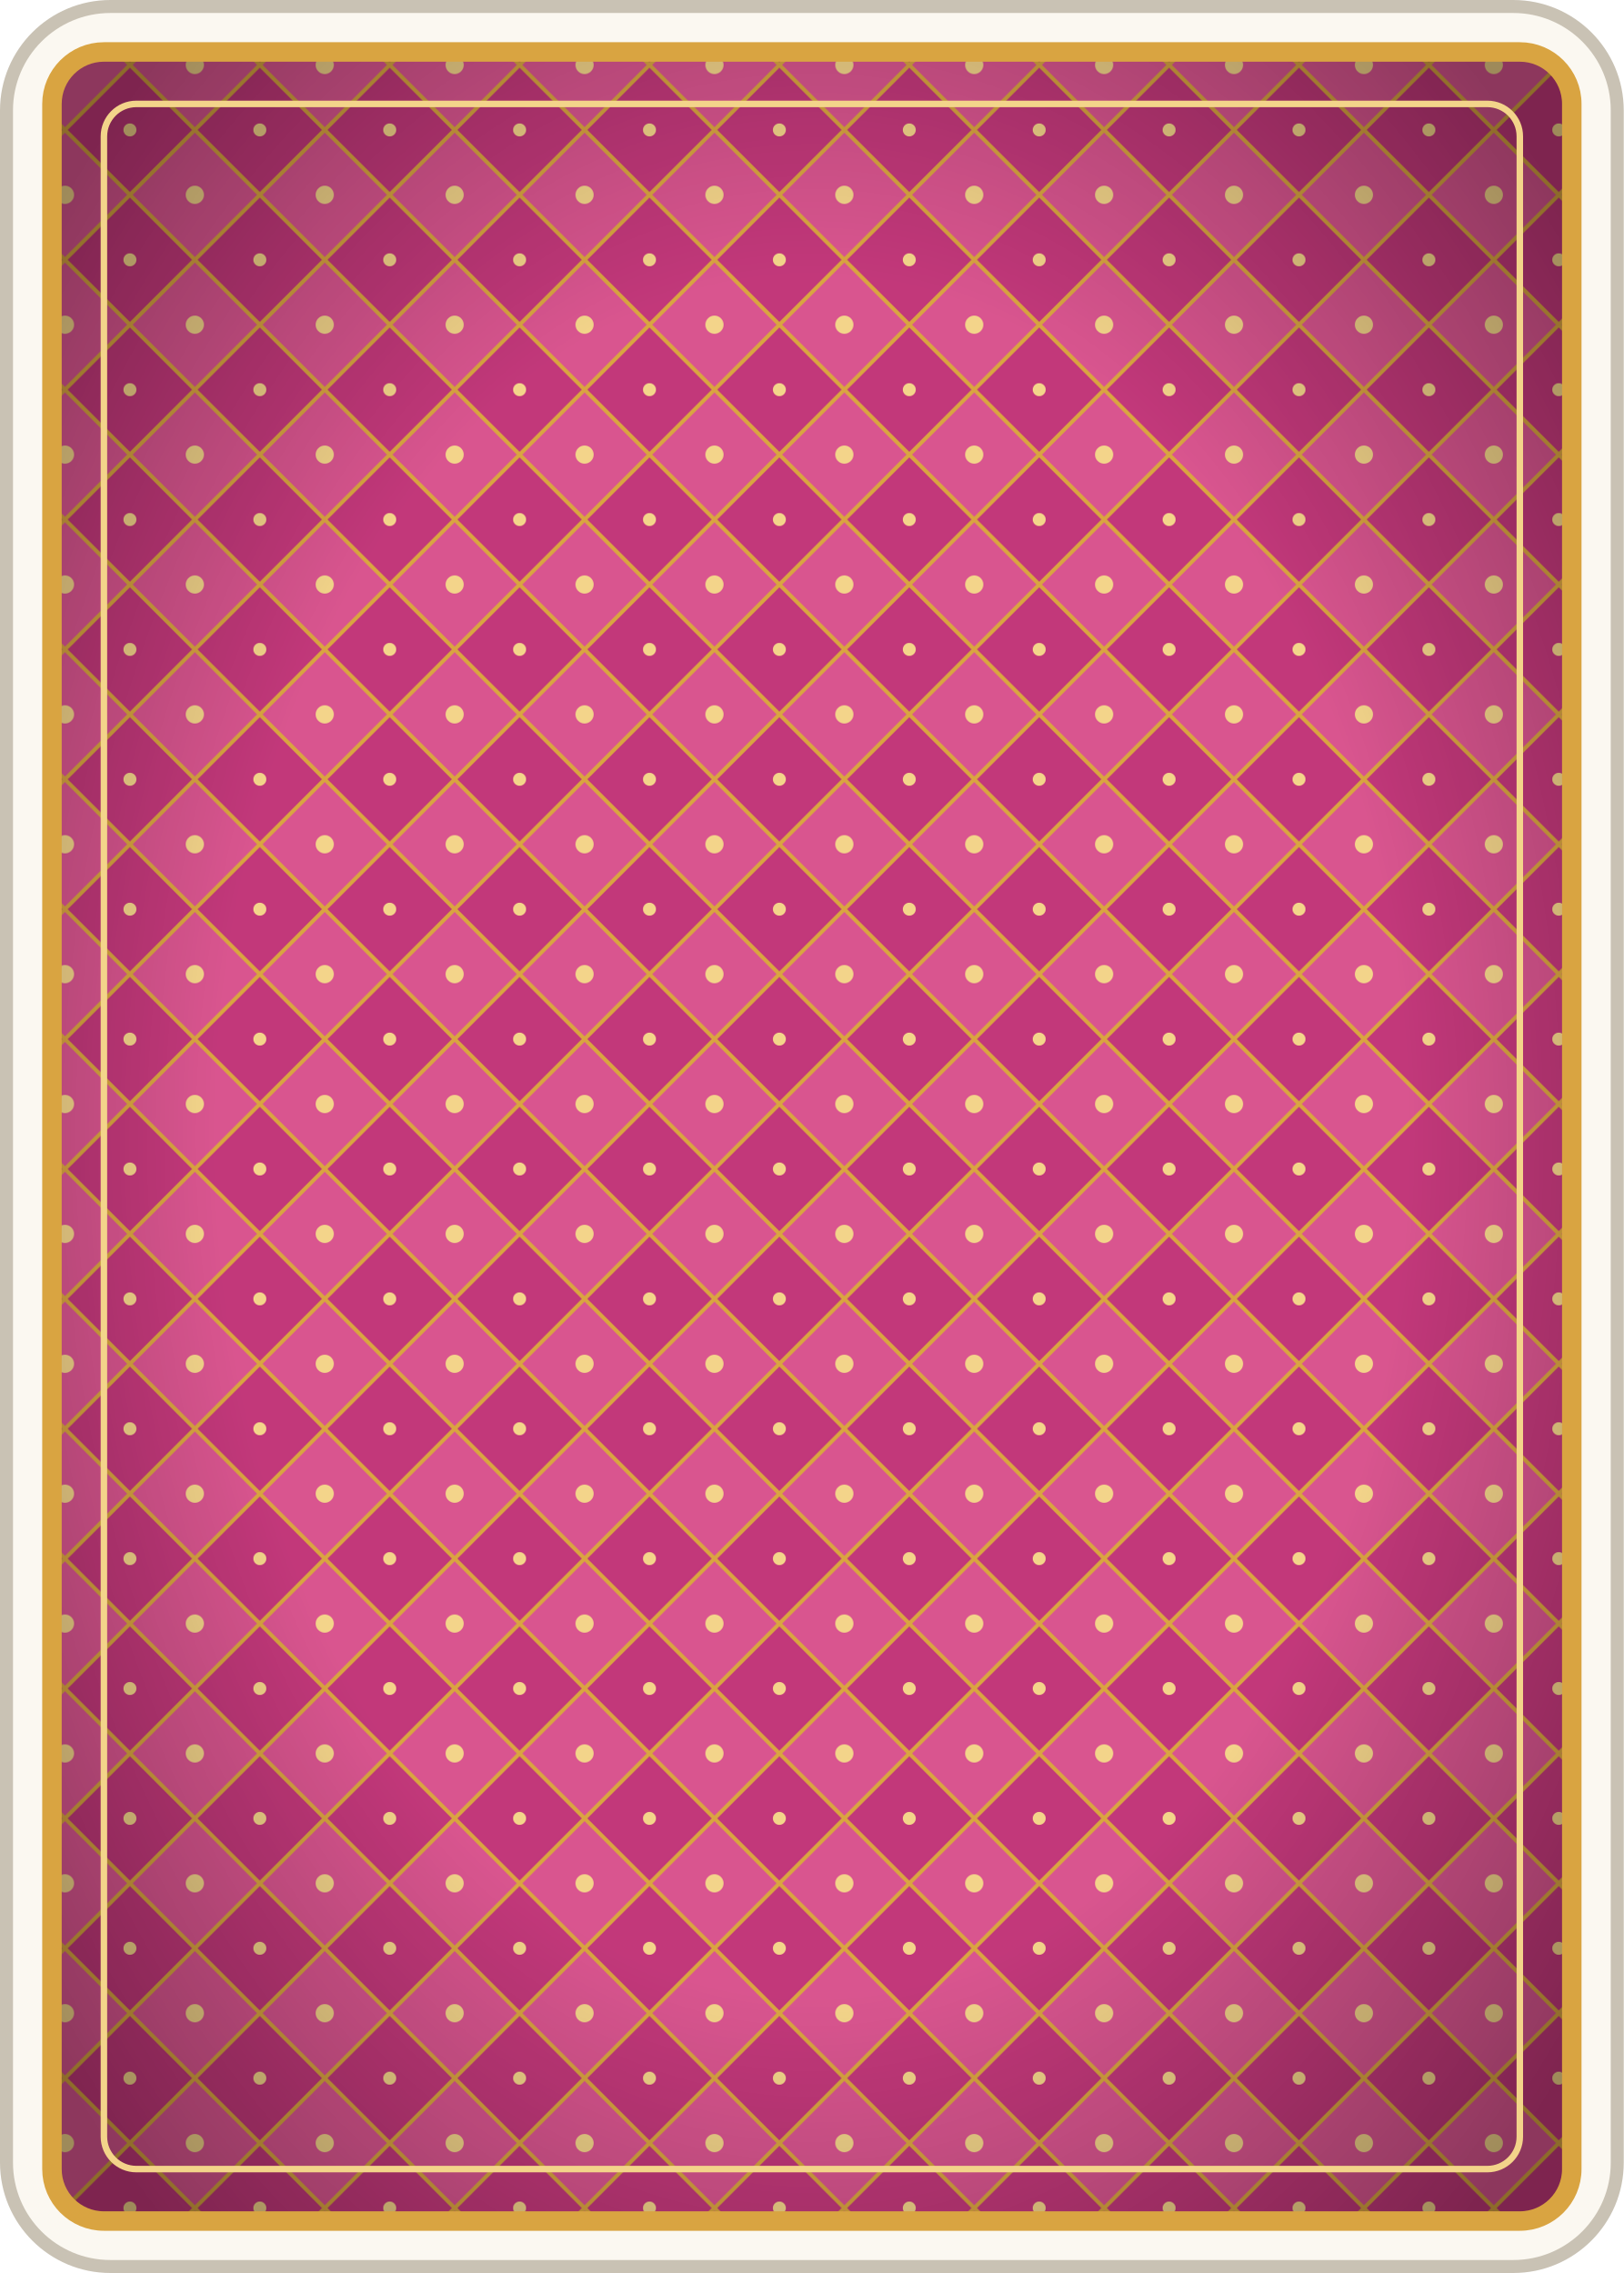
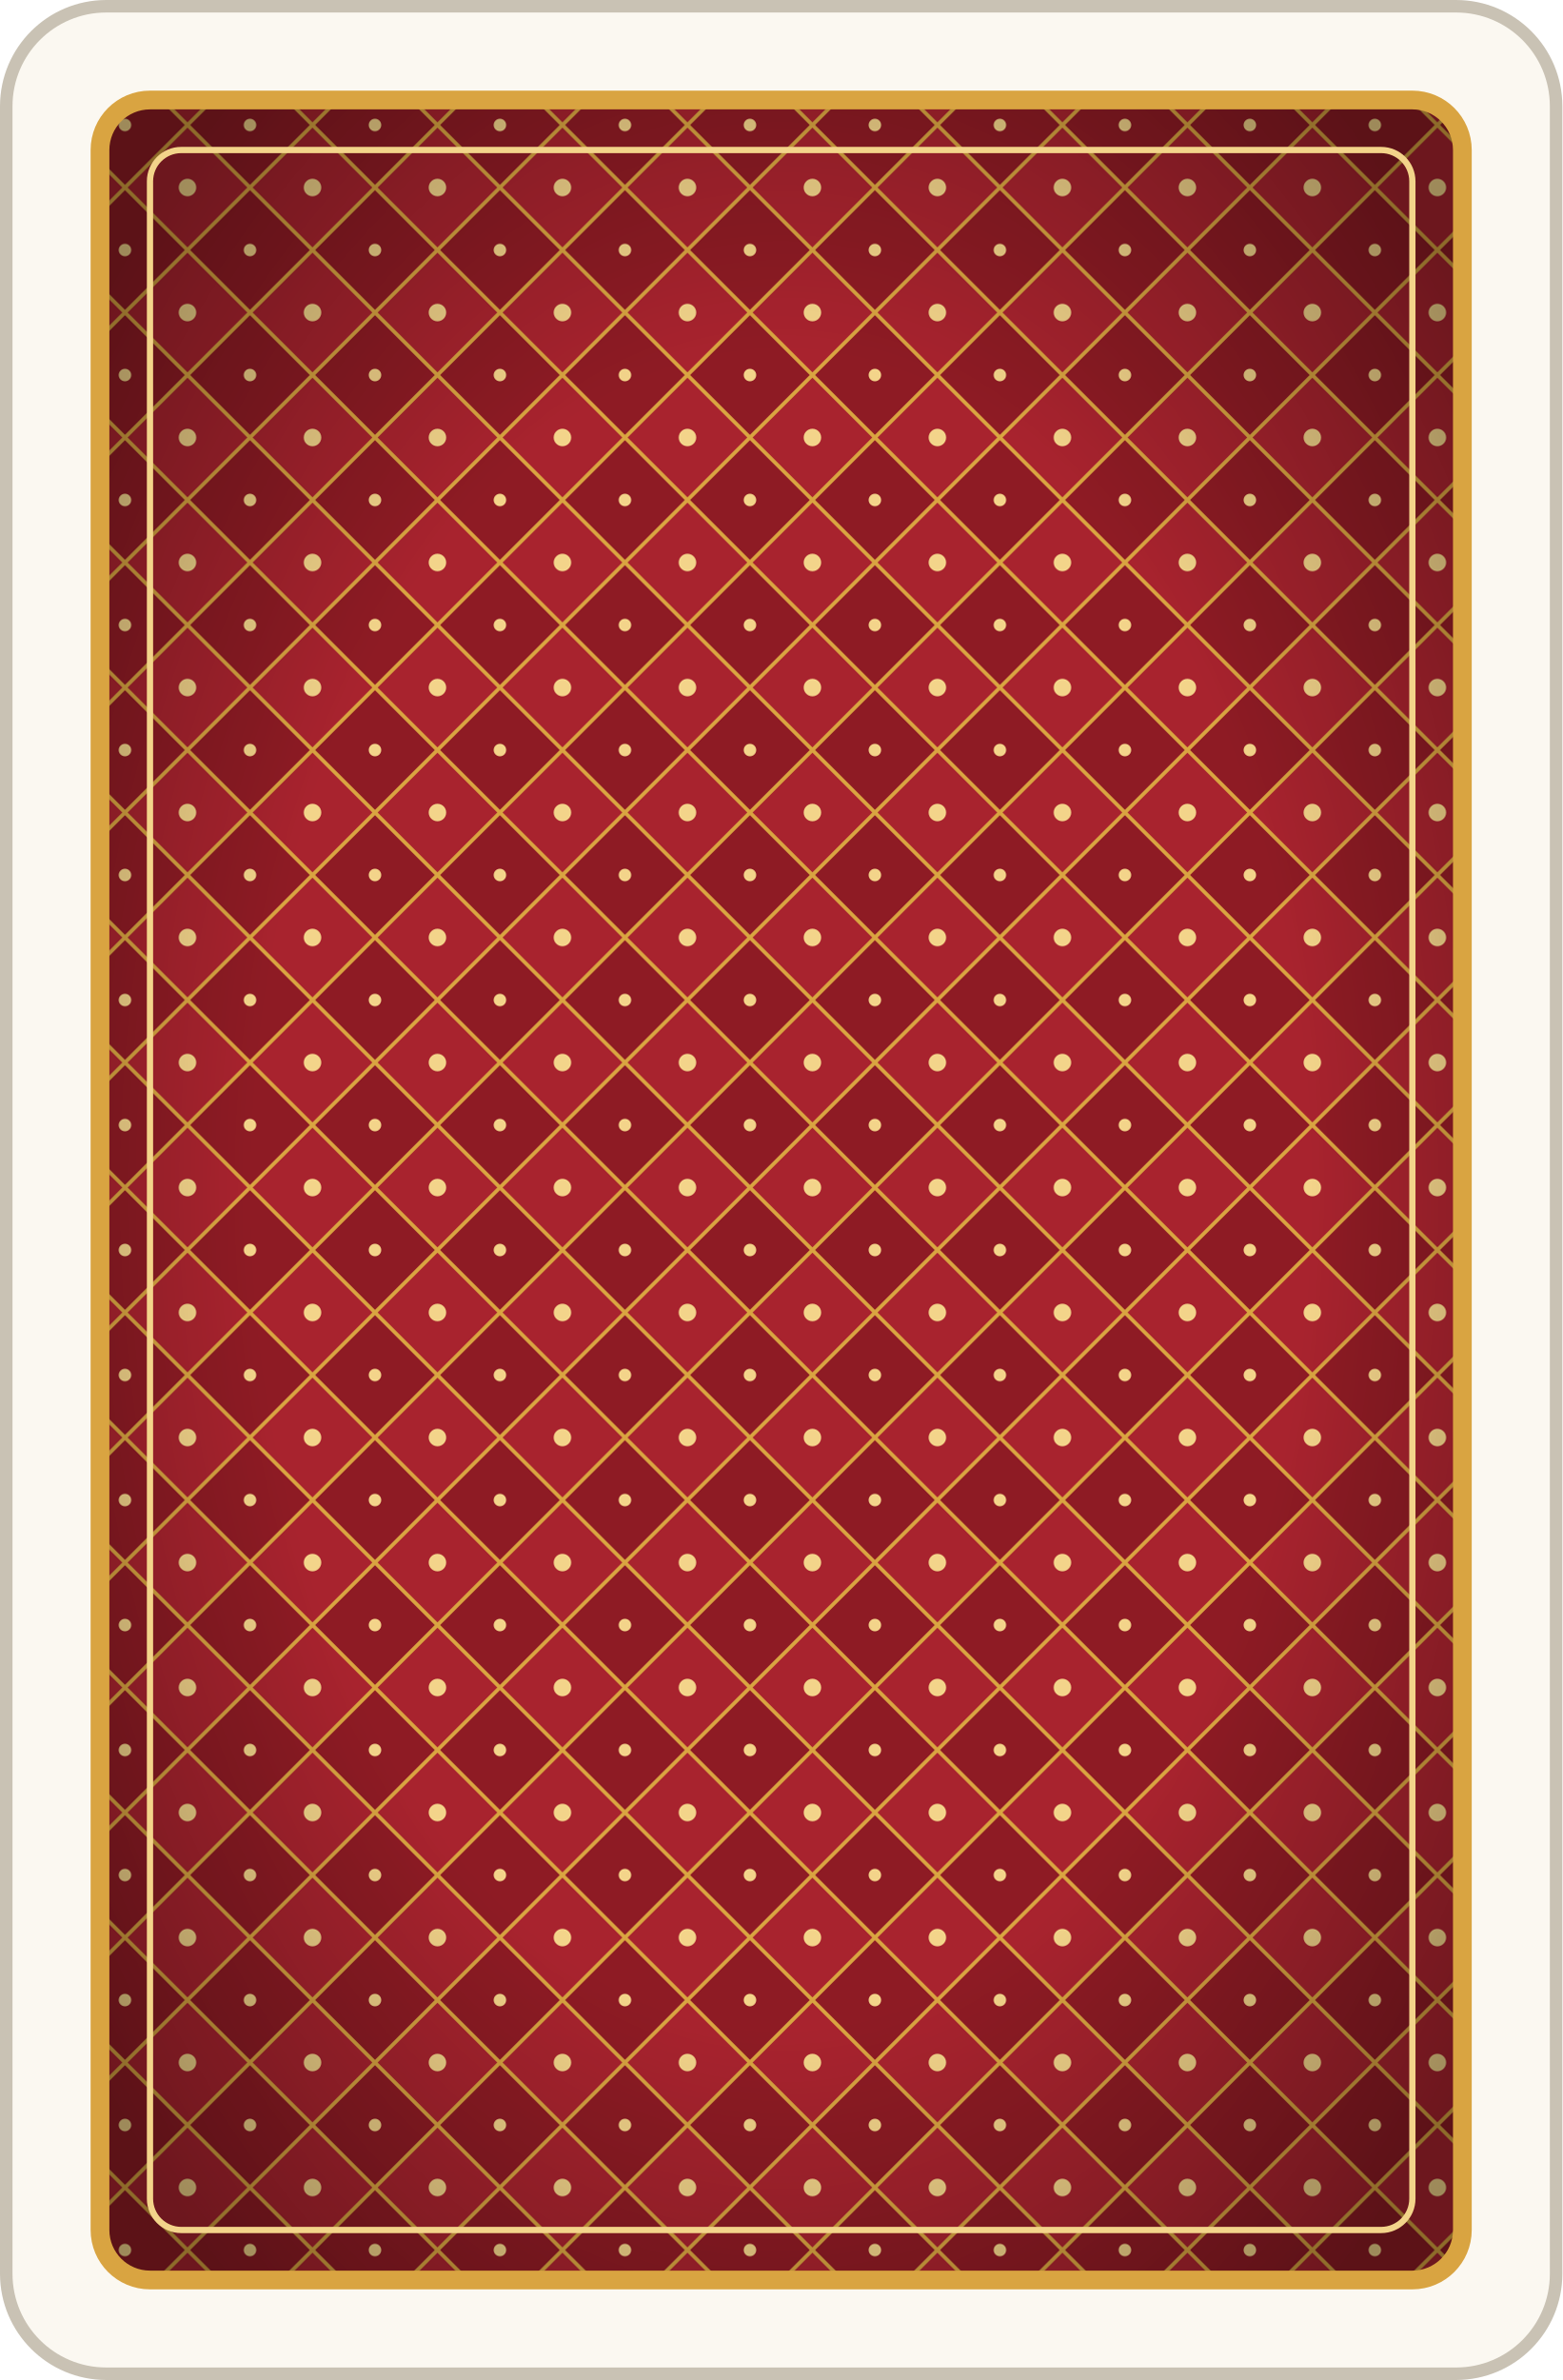
- <svg xmlns="http://www.w3.org/2000/svg" viewBox="0 0 250 350" width="250" height="350">
+ <svg xmlns="http://www.w3.org/2000/svg" viewBox="0 0 250 380.79" width="518" height="789">
  <defs>
    <pattern id="lattice" width="20" height="20" patternUnits="userSpaceOnUse">
-       <rect width="20" height="20" fill="#c2387a" />
-       <path d="M10 0 L20 10 L10 20 L0 10 Z" fill="#d9558f" stroke="#d9a441" stroke-width="0.6" />
+       <rect width="20" height="20" fill="#8e1b24" />
+       <path d="M10 0 L20 10 L10 20 L0 10 Z" fill="#a8232e" stroke="#d9a441" stroke-width="0.6" />
      <circle cx="10" cy="10" r="1.4" fill="#f3d48a" />
      <circle cx="0" cy="0" r="1" fill="#f3d48a" />
      <circle cx="20" cy="0" r="1" fill="#f3d48a" />
      <circle cx="0" cy="20" r="1" fill="#f3d48a" />
      <circle cx="20" cy="20" r="1" fill="#f3d48a" />
    </pattern>
    <radialGradient id="vignette" cx="50%" cy="50%" r="65%">
      <stop offset="60%" stop-color="#000" stop-opacity="0" />
      <stop offset="100%" stop-color="#000" stop-opacity="0.35" />
    </radialGradient>
    <clipPath id="panel">
-       <rect x="8" y="8" width="234" height="334" rx="8" />
+       <rect x="16" y="16" width="218" height="348.79" rx="8" />
    </clipPath>
  </defs>
-   <rect x="1" y="1" width="248" height="348" rx="16" fill="#fbf8f1" stroke="#c9c2b4" stroke-width="2" />
+   <rect x="1" y="1" width="248" height="378.79" rx="16" fill="#fbf8f1" stroke="#c9c2b4" stroke-width="2" />
  <g clip-path="url(#panel)">
-     <rect x="8" y="8" width="234" height="334" fill="url(#lattice)" />
-     <rect x="8" y="8" width="234" height="334" fill="url(#vignette)" />
+     <rect x="16" y="16" width="218" height="348.79" fill="url(#lattice)" />
+     <rect x="16" y="16" width="218" height="348.79" fill="url(#vignette)" />
  </g>
-   <rect x="8" y="8" width="234" height="334" rx="8" fill="none" stroke="#d9a441" stroke-width="3" />
-   <rect x="16" y="16" width="218" height="318" rx="5" fill="none" stroke="#f3d48a" stroke-width="1" />
+   <rect x="16" y="16" width="218" height="348.79" rx="8" fill="none" stroke="#d9a441" stroke-width="3" />
+   <rect x="24" y="24" width="202" height="332.79" rx="5" fill="none" stroke="#f3d48a" stroke-width="1" />
</svg>
